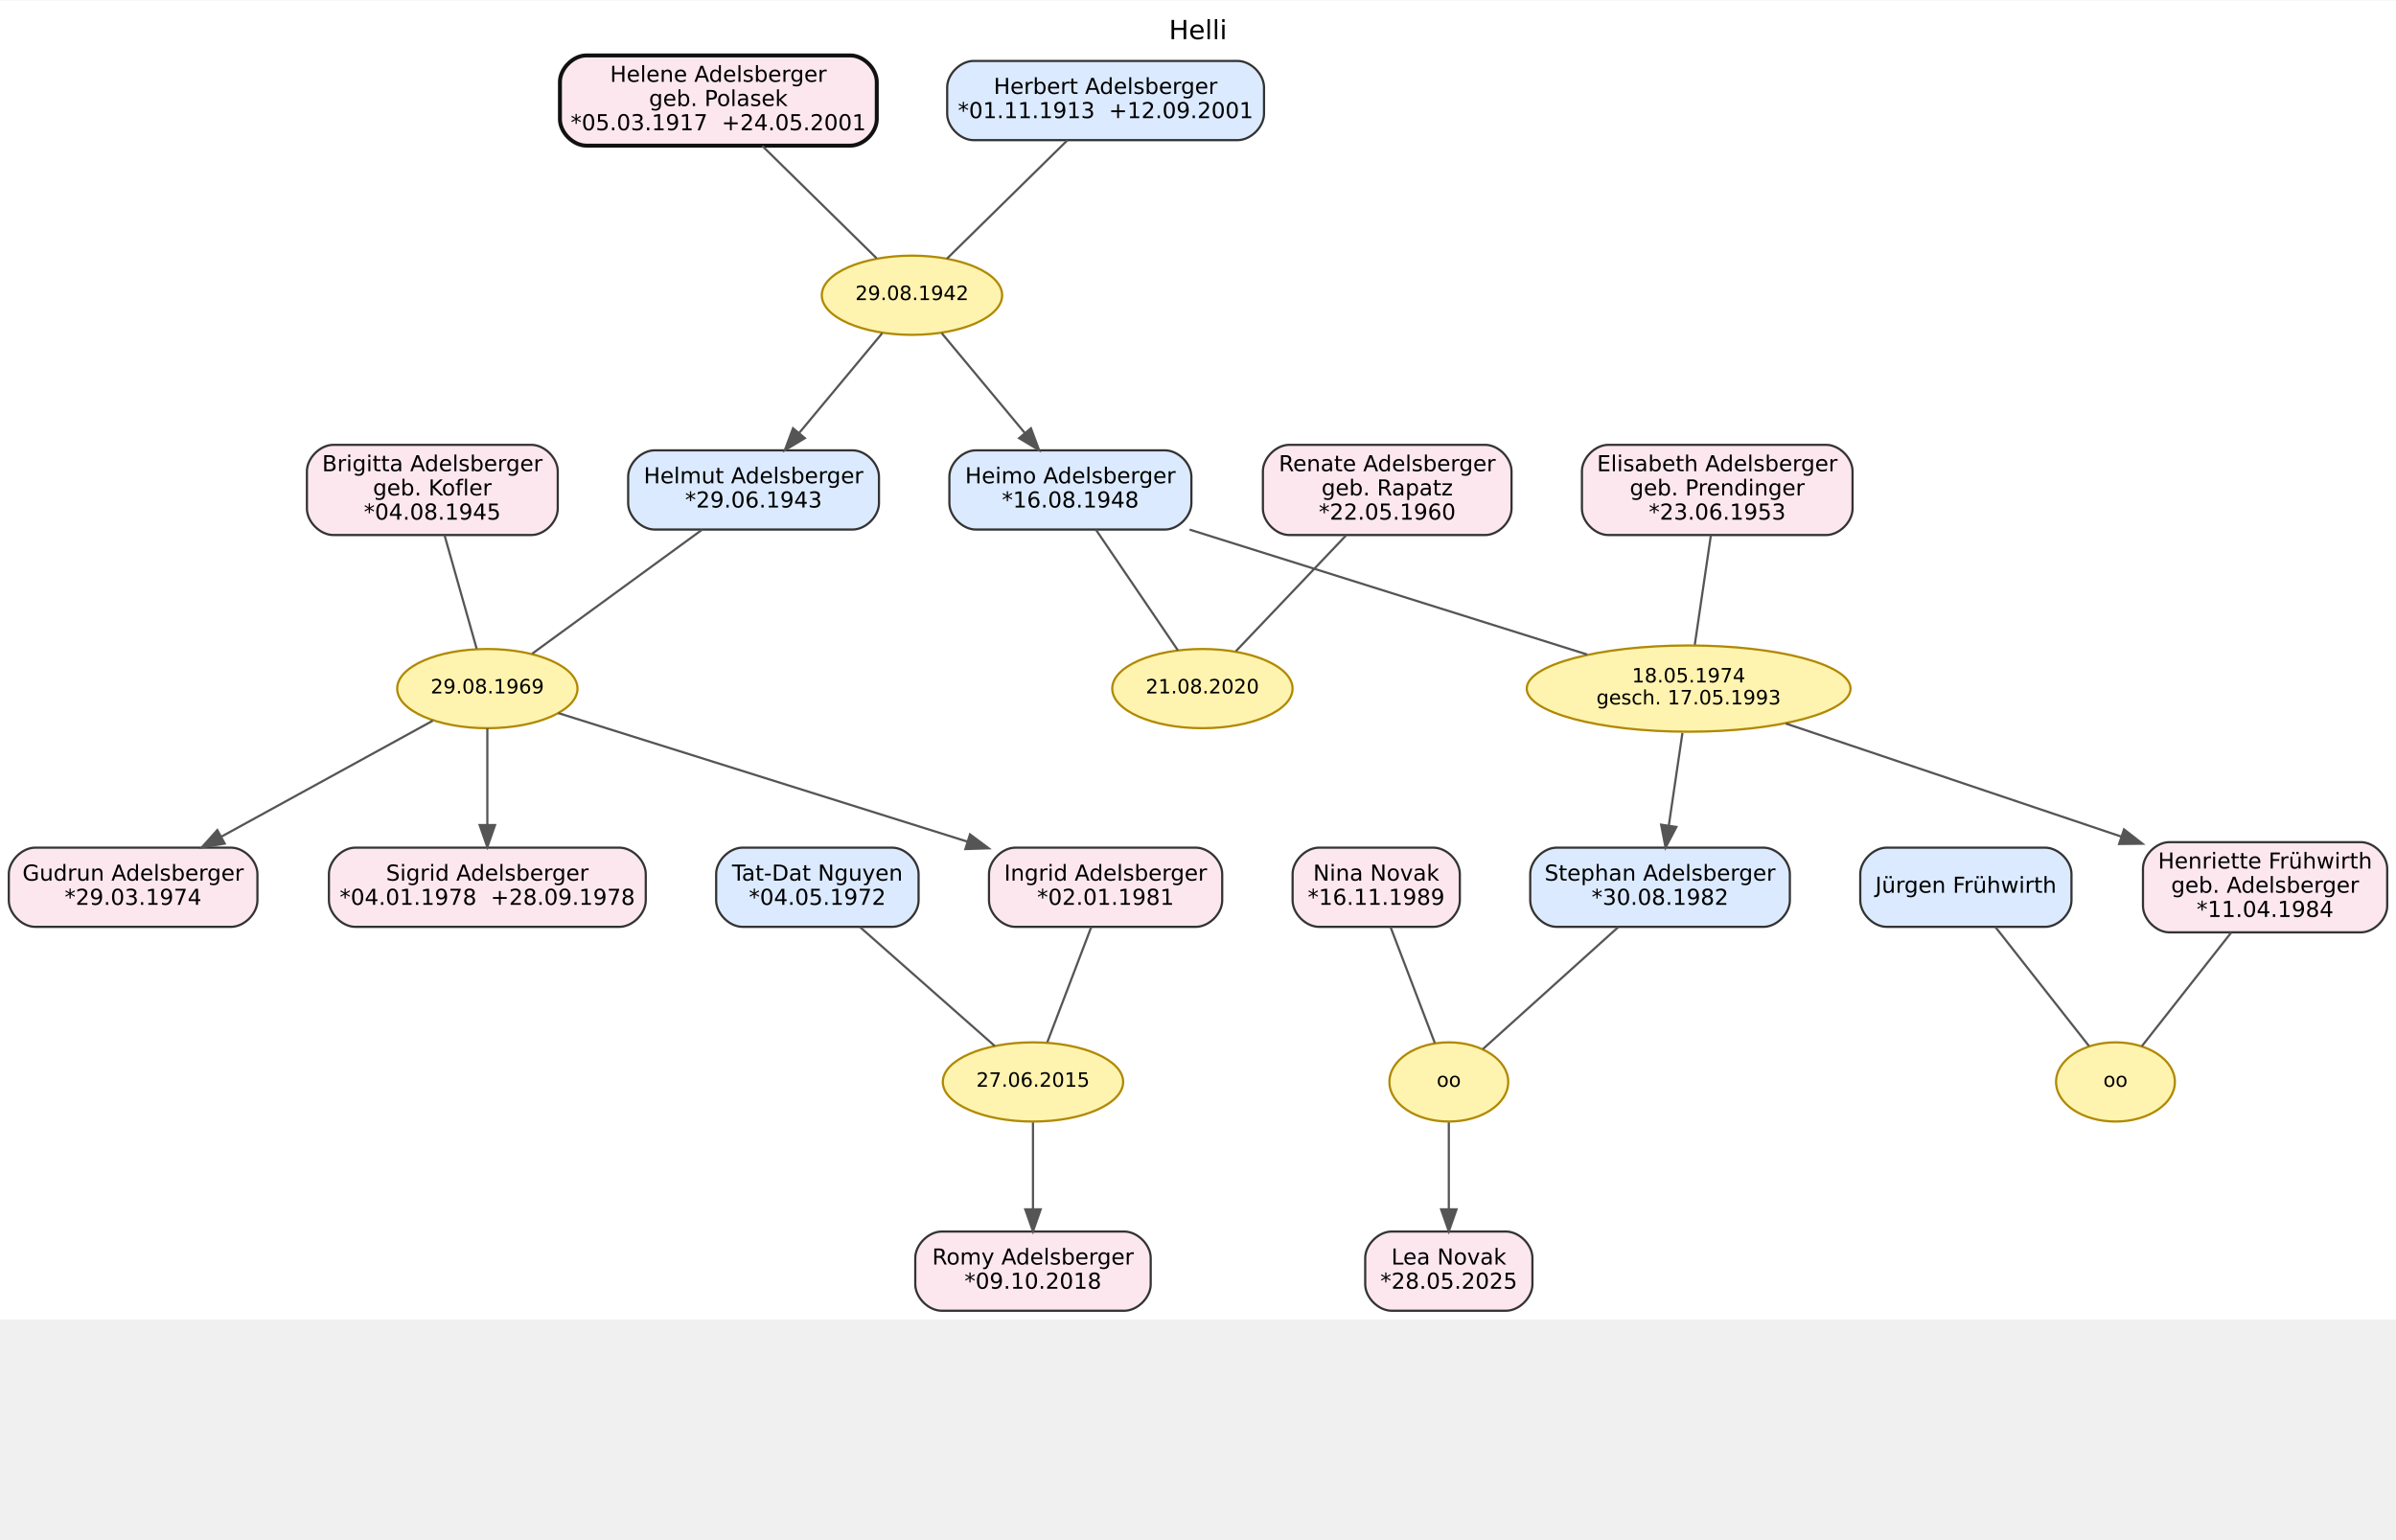
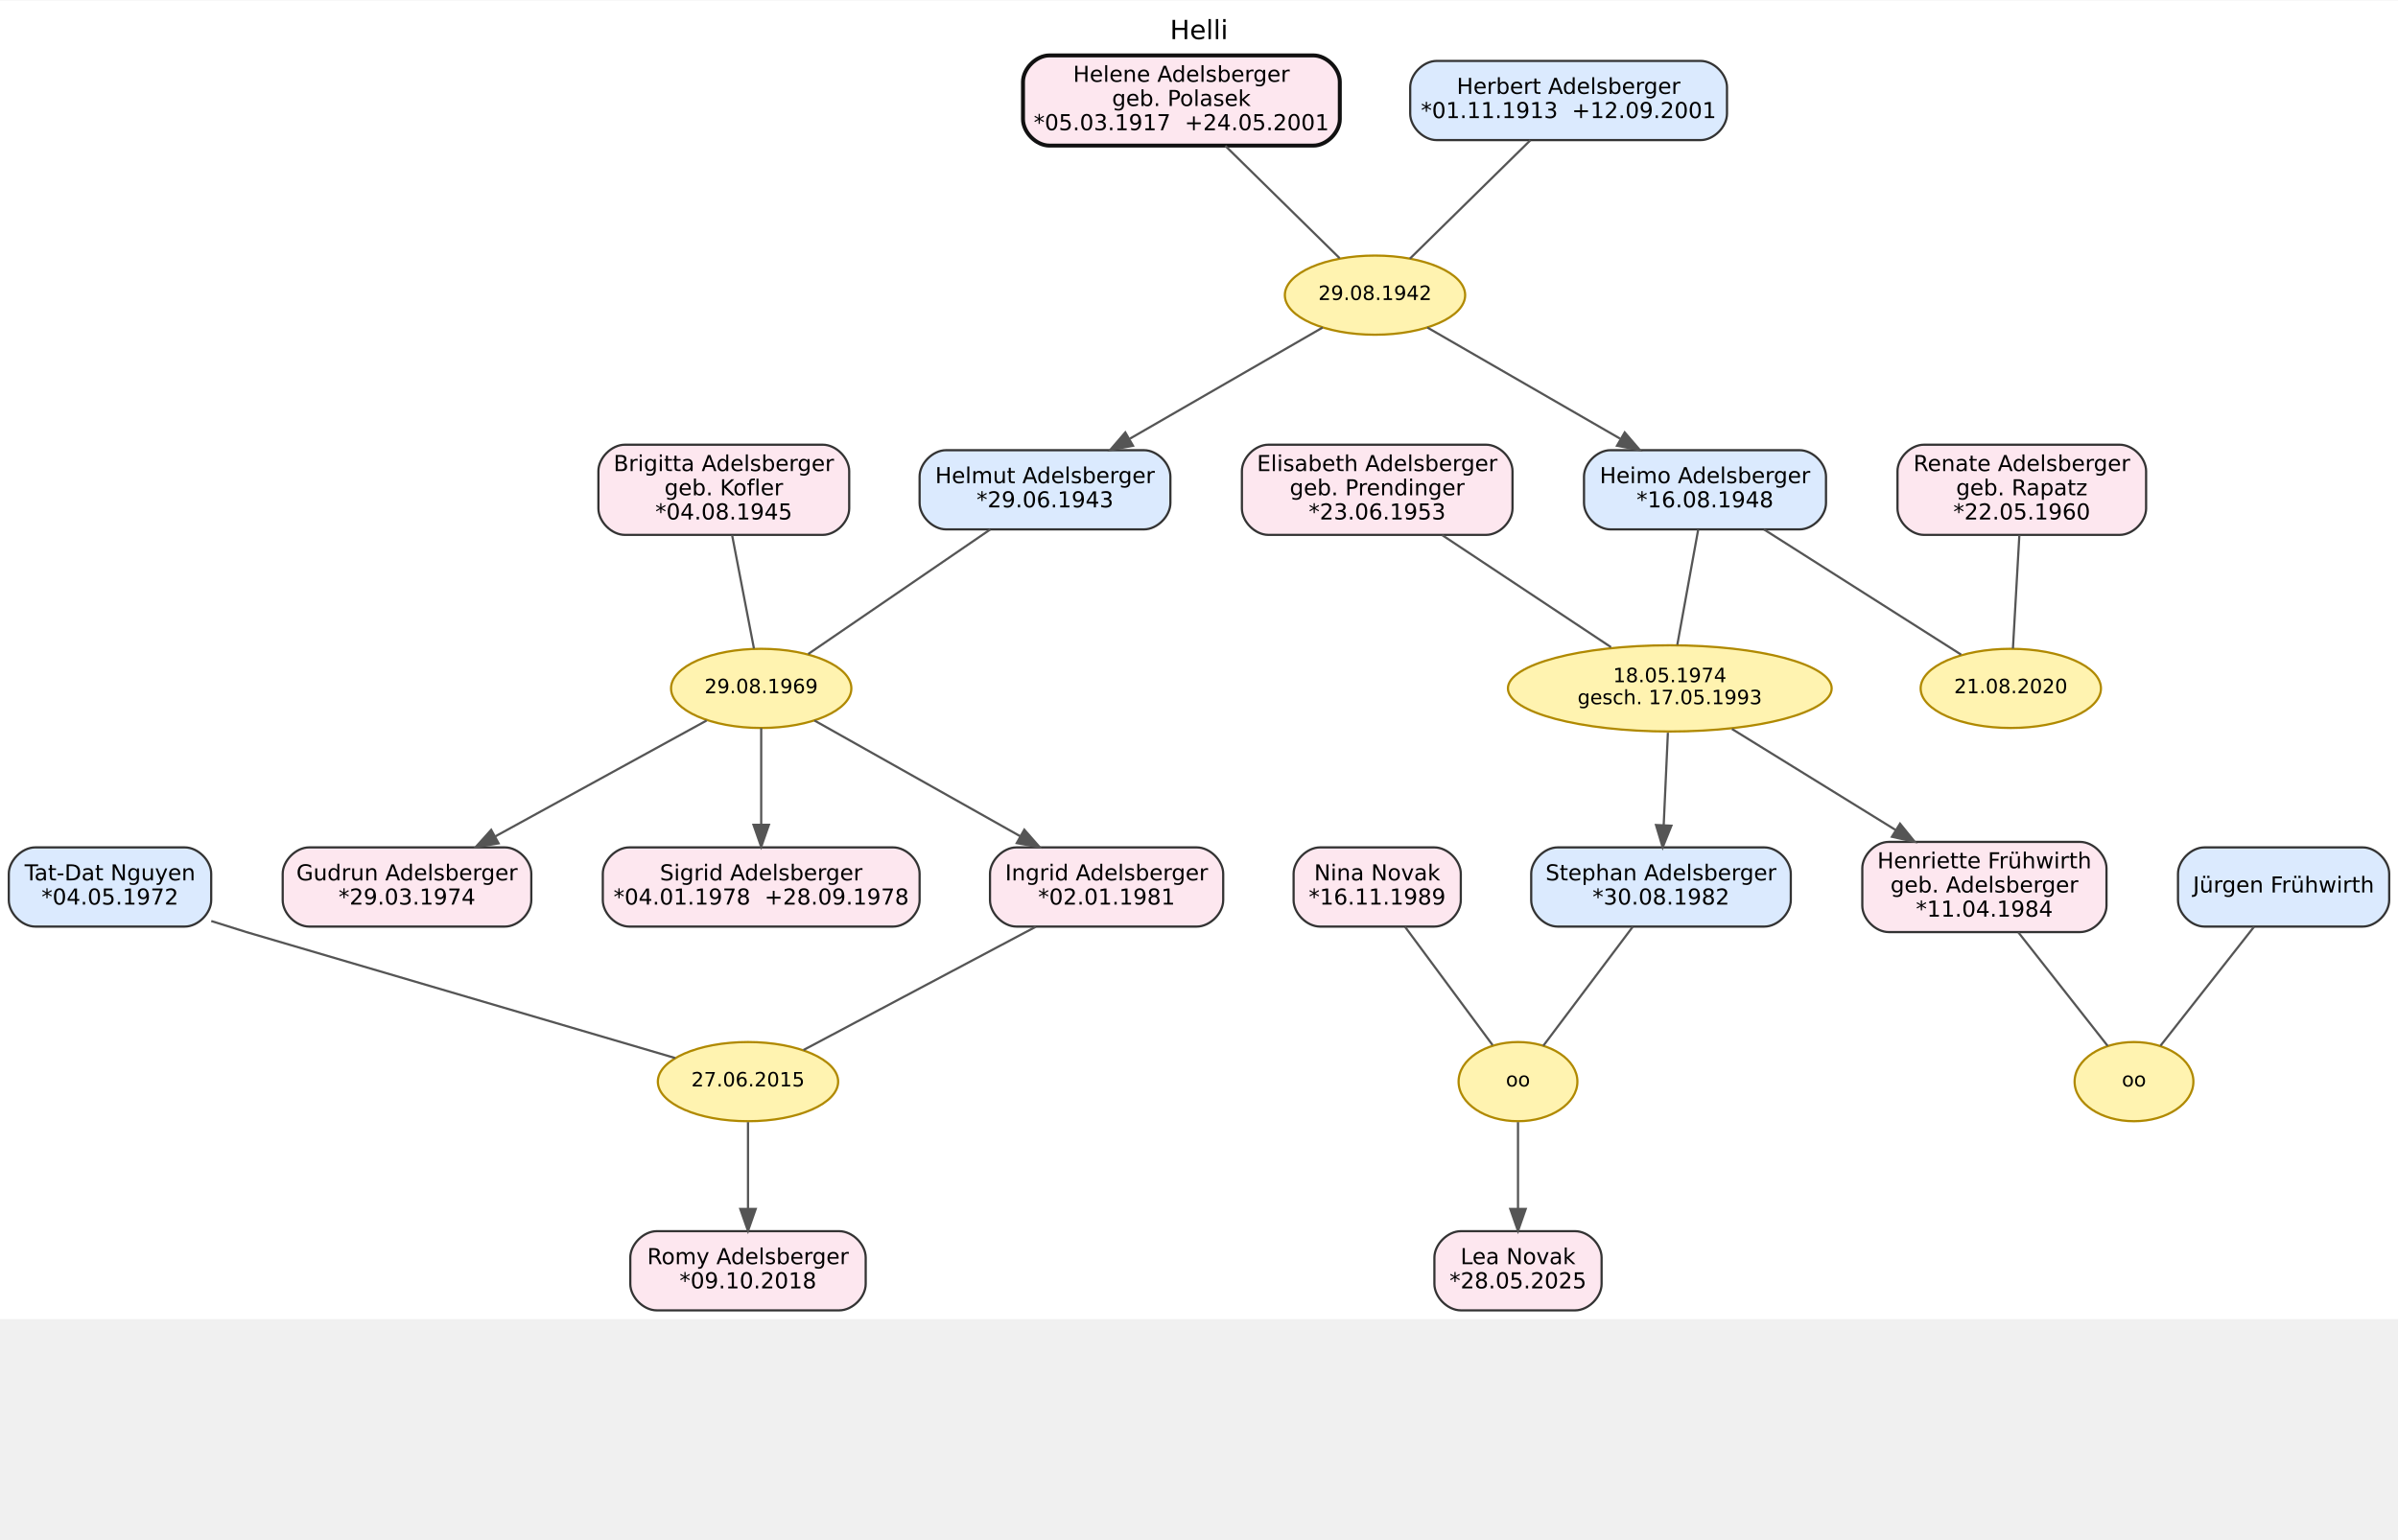
- <svg xmlns="http://www.w3.org/2000/svg" width="1089pt" height="700pt" viewBox="0 0 1089 699.6">
+ <svg xmlns="http://www.w3.org/2000/svg" width="1090pt" height="700pt" viewBox="0 0 1090 699.6">
  <g id="graph0" class="graph" transform="scale(1 1) rotate(0) translate(4 595.6)">
-     <polygon fill="white" stroke="transparent" points="-4,4 -4,-595.6 1085,-595.6 1085,4 -4,4" />
-     <text text-anchor="middle" x="540.5" y="-578" font-family="DejaVu Sans" font-size="12.00">Helli</text>
+     <polygon fill="white" stroke="transparent" points="-4,4 -4,-595.6 1086,-595.6 1086,4 -4,4" />
+     <text text-anchor="middle" x="541" y="-578" font-family="DejaVu Sans" font-size="12.00">Helli</text>
+     <g id="P_att34" class="node">
+       <path fill="#fde7ef" stroke="#333333" d="M540,-210.5C540,-210.5 458,-210.5 458,-210.5 452,-210.5 446,-204.5 446,-198.5 446,-198.5 446,-186.5 446,-186.5 446,-180.5 452,-174.5 458,-174.5 458,-174.5 540,-174.5 540,-174.5 546,-174.5 552,-180.5 552,-186.5 552,-186.5 552,-198.5 552,-198.5 552,-204.5 546,-210.5 540,-210.5" />
+       <text text-anchor="middle" x="499" y="-195.5" font-family="DejaVu Sans" font-size="10.00">Ingrid Adelsberger</text>
+       <text text-anchor="middle" x="499" y="-184.5" font-family="DejaVu Sans" font-size="10.00">*02.01.1981</text>
+     </g>
+     <g id="P_g6p09" class="node">
+       <path fill="#dbeafe" stroke="#333333" d="M80,-210.5C80,-210.5 12,-210.5 12,-210.5 6,-210.5 0,-204.5 0,-198.5 0,-198.5 0,-186.5 0,-186.5 0,-180.5 6,-174.5 12,-174.5 12,-174.5 80,-174.5 80,-174.5 86,-174.5 92,-180.5 92,-186.5 92,-186.5 92,-198.5 92,-198.5 92,-204.5 86,-210.5 80,-210.5" />
+       <text text-anchor="middle" x="46" y="-195.5" font-family="DejaVu Sans" font-size="10.00">Tat-Dat Nguyen</text>
+       <text text-anchor="middle" x="46" y="-184.5" font-family="DejaVu Sans" font-size="10.00">*04.05.1972</text>
+     </g>
+     <g id="M_g6F2" class="node">
+       <ellipse fill="#fff3b0" stroke="#b08900" cx="336" cy="-104" rx="40.98" ry="18" />
+       <text text-anchor="middle" x="336" y="-101.8" font-family="DejaVu Sans" font-size="9.00">27.06.2015</text>
+     </g>
+     <g id="edge16" class="edge">
+       <path fill="none" stroke="#555555" d="M466.8,-174.41C435.81,-157.97 389.59,-133.44 361.2,-118.37" />
+     </g>
+     <g id="P_att21" class="node">
+       <path fill="#dbeafe" stroke="#333333" d="M798,-210.5C798,-210.5 704,-210.5 704,-210.5 698,-210.5 692,-204.5 692,-198.5 692,-198.5 692,-186.5 692,-186.5 692,-180.5 698,-174.5 704,-174.5 704,-174.5 798,-174.5 798,-174.5 804,-174.5 810,-180.5 810,-186.5 810,-186.5 810,-198.5 810,-198.5 810,-204.5 804,-210.5 798,-210.5" />
+       <text text-anchor="middle" x="751" y="-195.5" font-family="DejaVu Sans" font-size="10.00">Stephan Adelsberger</text>
+       <text text-anchor="middle" x="751" y="-184.5" font-family="DejaVu Sans" font-size="10.00">*30.08.1982</text>
+     </g>
+     <g id="P_att35" class="node">
+       <path fill="#fde7ef" stroke="#333333" d="M941.5,-213C941.5,-213 854.5,-213 854.5,-213 848.5,-213 842.5,-207 842.5,-201 842.5,-201 842.5,-184 842.5,-184 842.5,-178 848.5,-172 854.5,-172 854.5,-172 941.5,-172 941.5,-172 947.5,-172 953.5,-178 953.5,-184 953.5,-184 953.5,-201 953.5,-201 953.5,-207 947.5,-213 941.5,-213" />
+       <text text-anchor="middle" x="898" y="-201" font-family="DejaVu Sans" font-size="10.00">Henriette Frühwirth</text>
+       <text text-anchor="middle" x="898" y="-190" font-family="DejaVu Sans" font-size="10.00">geb. Adelsberger</text>
+       <text text-anchor="middle" x="898" y="-179" font-family="DejaVu Sans" font-size="10.00">*11.04.1984</text>
+     </g>
+     <g id="P_attS02" class="node">
+       <path fill="#fde7ef" stroke="#333333" d="M648,-210.5C648,-210.5 596,-210.5 596,-210.5 590,-210.5 584,-204.5 584,-198.5 584,-198.5 584,-186.5 584,-186.5 584,-180.5 590,-174.5 596,-174.5 596,-174.5 648,-174.5 648,-174.5 654,-174.5 660,-180.5 660,-186.5 660,-186.5 660,-198.5 660,-198.5 660,-204.5 654,-210.5 648,-210.5" />
+       <text text-anchor="middle" x="622" y="-195.5" font-family="DejaVu Sans" font-size="10.00">Nina Novak</text>
+       <text text-anchor="middle" x="622" y="-184.5" font-family="DejaVu Sans" font-size="10.00">*16.11.1989</text>
+     </g>
+     <g id="M_attF10" class="node">
+       <ellipse fill="#fff3b0" stroke="#b08900" cx="686" cy="-104" rx="27" ry="18" />
+       <text text-anchor="middle" x="686" y="-101.8" font-family="DejaVu Sans" font-size="9.00">oo</text>
+     </g>
+     <g id="edge2" class="edge">
+       <path fill="none" stroke="#555555" d="M738.16,-174.41C726.32,-158.65 708.9,-135.48 697.51,-120.32" />
+     </g>
+     <g id="P_g6p13" class="node">
+       <path fill="#dbeafe" stroke="#333333" d="M1070,-210.5C1070,-210.5 998,-210.5 998,-210.5 992,-210.5 986,-204.5 986,-198.5 986,-198.5 986,-186.5 986,-186.5 986,-180.5 992,-174.5 998,-174.5 998,-174.5 1070,-174.5 1070,-174.5 1076,-174.5 1082,-180.5 1082,-186.5 1082,-186.5 1082,-198.5 1082,-198.5 1082,-204.5 1076,-210.5 1070,-210.5" />
+       <text text-anchor="middle" x="1034" y="-190" font-family="DejaVu Sans" font-size="10.00">Jürgen Frühwirth</text>
+     </g>
+     <g id="M_g6F5" class="node">
+       <ellipse fill="#fff3b0" stroke="#b08900" cx="966" cy="-104" rx="27" ry="18" />
+       <text text-anchor="middle" x="966" y="-101.8" font-family="DejaVu Sans" font-size="9.00">oo</text>
+     </g>
+     <g id="edge29" class="edge">
+       <path fill="none" stroke="#555555" d="M913.43,-171.87C925.73,-156.22 942.72,-134.61 954.02,-120.25" />
+     </g>
+     <g id="edge15" class="edge">
+       <path fill="none" stroke="#555555" d="M92.03,-177.02C101.16,-174.15 108,-172 108,-172 108,-172 239.61,-133.32 302.85,-114.74" />
+     </g>
+     <g id="P_att14" class="node">
+       <path fill="#fde7ef" stroke="#333333" d="M671.5,-393.6C671.5,-393.6 572.5,-393.6 572.5,-393.6 566.5,-393.6 560.5,-387.6 560.5,-381.6 560.5,-381.6 560.5,-364.6 560.5,-364.6 560.5,-358.6 566.5,-352.6 572.5,-352.6 572.5,-352.6 671.5,-352.6 671.5,-352.6 677.5,-352.6 683.5,-358.6 683.5,-364.6 683.5,-364.6 683.5,-381.6 683.5,-381.6 683.5,-387.6 677.5,-393.6 671.5,-393.6" />
+       <text text-anchor="middle" x="622" y="-381.6" font-family="DejaVu Sans" font-size="10.00">Elisabeth Adelsberger</text>
+       <text text-anchor="middle" x="622" y="-370.6" font-family="DejaVu Sans" font-size="10.00">geb. Prendinger</text>
+       <text text-anchor="middle" x="622" y="-359.6" font-family="DejaVu Sans" font-size="10.00">*23.06.1953</text>
+     </g>
+     <g id="P_att07" class="node">
+       <path fill="#dbeafe" stroke="#333333" d="M814,-391.1C814,-391.1 728,-391.1 728,-391.1 722,-391.1 716,-385.1 716,-379.1 716,-379.1 716,-367.1 716,-367.1 716,-361.1 722,-355.1 728,-355.1 728,-355.1 814,-355.1 814,-355.1 820,-355.1 826,-361.1 826,-367.1 826,-367.1 826,-379.1 826,-379.1 826,-385.1 820,-391.1 814,-391.1" />
+       <text text-anchor="middle" x="771" y="-376.1" font-family="DejaVu Sans" font-size="10.00">Heimo Adelsberger</text>
+       <text text-anchor="middle" x="771" y="-365.1" font-family="DejaVu Sans" font-size="10.00">*16.08.1948</text>
+     </g>
+     <g id="M_attF5" class="node">
+       <ellipse fill="#fff3b0" stroke="#b08900" cx="755" cy="-282.8" rx="73.58" ry="19.6" />
+       <text text-anchor="middle" x="755" y="-285.6" font-family="DejaVu Sans" font-size="9.00">18.05.1974</text>
+       <text text-anchor="middle" x="755" y="-275.6" font-family="DejaVu Sans" font-size="9.00">gesch. 17.05.1993</text>
+     </g>
+     <g id="edge7" class="edge">
+       <path fill="none" stroke="#555555" d="M651.52,-352.5C674.48,-337.26 706.06,-316.29 728.28,-301.54" />
+     </g>
+     <g id="P_g6p10" class="node">
+       <path fill="#fde7ef" stroke="#333333" d="M377.5,-36C377.5,-36 294.5,-36 294.5,-36 288.5,-36 282.5,-30 282.5,-24 282.5,-24 282.5,-12 282.5,-12 282.5,-6 288.5,0 294.5,0 294.5,0 377.5,0 377.5,0 383.5,0 389.5,-6 389.5,-12 389.5,-12 389.5,-24 389.5,-24 389.5,-30 383.5,-36 377.5,-36" />
+       <text text-anchor="middle" x="336" y="-21" font-family="DejaVu Sans" font-size="10.00">Romy Adelsberger</text>
+       <text text-anchor="middle" x="336" y="-10" font-family="DejaVu Sans" font-size="10.00">*09.10.2018</text>
+     </g>
+     <g id="P_att08" class="node">
+       <path fill="#fde7ef" stroke="#333333" d="M959.5,-393.6C959.5,-393.6 870.5,-393.6 870.5,-393.6 864.5,-393.6 858.5,-387.6 858.5,-381.6 858.5,-381.6 858.5,-364.6 858.5,-364.6 858.5,-358.6 864.5,-352.6 870.5,-352.6 870.5,-352.6 959.5,-352.6 959.5,-352.6 965.5,-352.6 971.5,-358.6 971.5,-364.6 971.5,-364.6 971.5,-381.6 971.5,-381.6 971.5,-387.6 965.5,-393.6 959.5,-393.6" />
+       <text text-anchor="middle" x="915" y="-381.6" font-family="DejaVu Sans" font-size="10.00">Renate Adelsberger</text>
+       <text text-anchor="middle" x="915" y="-370.6" font-family="DejaVu Sans" font-size="10.00">geb. Rapatz</text>
+       <text text-anchor="middle" x="915" y="-359.6" font-family="DejaVu Sans" font-size="10.00">*22.05.1960</text>
+     </g>
+     <g id="M_attF3" class="node">
+       <ellipse fill="#fff3b0" stroke="#b08900" cx="910" cy="-282.8" rx="40.98" ry="18" />
+       <text text-anchor="middle" x="910" y="-280.6" font-family="DejaVu Sans" font-size="9.00">21.08.2020</text>
+     </g>
+     <g id="edge32" class="edge">
+       <path fill="none" stroke="#555555" d="M913.89,-352.5C913.02,-337.06 911.81,-315.73 910.97,-300.95" />
+     </g>
+     <g id="edge28" class="edge">
+       <path fill="none" stroke="#555555" d="M1020.57,-174.41C1008.18,-158.65 989.96,-135.48 978.04,-120.32" />
+     </g>
+     <g id="P_att06" class="node">
+       <path fill="#fde7ef" stroke="#111111" stroke-width="1.8" d="M593,-570.6C593,-570.6 473,-570.6 473,-570.6 467,-570.6 461,-564.6 461,-558.6 461,-558.6 461,-541.6 461,-541.6 461,-535.6 467,-529.6 473,-529.6 473,-529.6 593,-529.6 593,-529.6 599,-529.6 605,-535.6 605,-541.6 605,-541.6 605,-558.6 605,-558.6 605,-564.6 599,-570.6 593,-570.6" />
+       <text text-anchor="middle" x="533" y="-558.6" font-family="DejaVu Sans" font-size="10.00">Helene Adelsberger</text>
+       <text text-anchor="middle" x="533" y="-547.6" font-family="DejaVu Sans" font-size="10.00">geb. Polasek</text>
+       <text text-anchor="middle" x="533" y="-536.6" font-family="DejaVu Sans" font-size="10.00">*05.03.1917  +24.05.2001</text>
+     </g>
+     <g id="P_att05" class="node">
+       <path fill="#dbeafe" stroke="#333333" d="M769,-568.1C769,-568.1 649,-568.1 649,-568.1 643,-568.1 637,-562.1 637,-556.1 637,-556.1 637,-544.1 637,-544.1 637,-538.1 643,-532.1 649,-532.1 649,-532.1 769,-532.1 769,-532.1 775,-532.1 781,-538.1 781,-544.1 781,-544.1 781,-556.1 781,-556.1 781,-562.1 775,-568.1 769,-568.1" />
+       <text text-anchor="middle" x="709" y="-553.1" font-family="DejaVu Sans" font-size="10.00">Herbert Adelsberger</text>
+       <text text-anchor="middle" x="709" y="-542.1" font-family="DejaVu Sans" font-size="10.00">*01.11.1913  +12.09.2001</text>
+     </g>
+     <g id="M_attF2" class="node">
+       <ellipse fill="#fff3b0" stroke="#b08900" cx="621" cy="-461.6" rx="40.98" ry="18" />
+       <text text-anchor="middle" x="621" y="-459.4" font-family="DejaVu Sans" font-size="9.00">29.08.1942</text>
+     </g>
+     <g id="edge35" class="edge">
+       <path fill="none" stroke="#555555" d="M552.97,-529.47C568.69,-514.02 590.31,-492.76 604.93,-478.4" />
+     </g>
+     <g id="P_att33" class="node">
+       <path fill="#fde7ef" stroke="#333333" d="M402,-210.5C402,-210.5 282,-210.5 282,-210.5 276,-210.5 270,-204.5 270,-198.5 270,-198.5 270,-186.5 270,-186.5 270,-180.5 276,-174.5 282,-174.5 282,-174.5 402,-174.5 402,-174.5 408,-174.5 414,-180.5 414,-186.5 414,-186.5 414,-198.5 414,-198.5 414,-204.5 408,-210.5 402,-210.5" />
+       <text text-anchor="middle" x="342" y="-195.5" font-family="DejaVu Sans" font-size="10.00">Sigrid Adelsberger</text>
+       <text text-anchor="middle" x="342" y="-184.5" font-family="DejaVu Sans" font-size="10.00">*04.01.1978  +28.09.1978</text>
+     </g>
+     <g id="edge34" class="edge">
+       <path fill="none" stroke="#555555" d="M691.61,-532.01C675.69,-516.35 652.3,-493.37 636.87,-478.2" />
+     </g>
    <g id="P_att32" class="node">
-       <path fill="#fde7ef" stroke="#333333" d="M101,-210.5C101,-210.5 12,-210.5 12,-210.5 6,-210.5 0,-204.5 0,-198.5 0,-198.5 0,-186.5 0,-186.5 0,-180.5 6,-174.5 12,-174.5 12,-174.5 101,-174.5 101,-174.5 107,-174.5 113,-180.5 113,-186.5 113,-186.5 113,-198.5 113,-198.5 113,-204.5 107,-210.5 101,-210.5" />
-       <text text-anchor="middle" x="56.5" y="-195.5" font-family="DejaVu Sans" font-size="10.00">Gudrun Adelsberger</text>
-       <text text-anchor="middle" x="56.5" y="-184.5" font-family="DejaVu Sans" font-size="10.00">*29.03.1974</text>
-     </g>
-     <g id="P_att33" class="node">
-       <path fill="#fde7ef" stroke="#333333" d="M277.5,-210.5C277.5,-210.5 157.5,-210.5 157.5,-210.5 151.5,-210.5 145.5,-204.5 145.5,-198.5 145.5,-198.5 145.5,-186.5 145.5,-186.5 145.5,-180.5 151.5,-174.5 157.5,-174.5 157.5,-174.5 277.5,-174.5 277.5,-174.5 283.5,-174.5 289.5,-180.5 289.5,-186.5 289.5,-186.5 289.5,-198.5 289.5,-198.5 289.5,-204.5 283.5,-210.5 277.5,-210.5" />
-       <text text-anchor="middle" x="217.5" y="-195.5" font-family="DejaVu Sans" font-size="10.00">Sigrid Adelsberger</text>
-       <text text-anchor="middle" x="217.5" y="-184.5" font-family="DejaVu Sans" font-size="10.00">*04.01.1978  +28.09.1978</text>
+       <path fill="#fde7ef" stroke="#333333" d="M225.5,-210.5C225.5,-210.5 136.5,-210.5 136.5,-210.5 130.5,-210.5 124.5,-204.5 124.5,-198.5 124.5,-198.5 124.5,-186.5 124.5,-186.5 124.5,-180.5 130.5,-174.5 136.5,-174.5 136.5,-174.5 225.5,-174.5 225.5,-174.5 231.5,-174.5 237.5,-180.5 237.5,-186.5 237.5,-186.5 237.5,-198.5 237.5,-198.5 237.5,-204.5 231.5,-210.5 225.5,-210.5" />
+       <text text-anchor="middle" x="181" y="-195.5" font-family="DejaVu Sans" font-size="10.00">Gudrun Adelsberger</text>
+       <text text-anchor="middle" x="181" y="-184.5" font-family="DejaVu Sans" font-size="10.00">*29.03.1974</text>
+     </g>
+     <g id="P_att41" class="node">
+       <path fill="#fde7ef" stroke="#333333" d="M712,-36C712,-36 660,-36 660,-36 654,-36 648,-30 648,-24 648,-24 648,-12 648,-12 648,-6 654,0 660,0 660,0 712,0 712,0 718,0 724,-6 724,-12 724,-12 724,-24 724,-24 724,-30 718,-36 712,-36" />
+       <text text-anchor="middle" x="686" y="-21" font-family="DejaVu Sans" font-size="10.00">Lea Novak</text>
+       <text text-anchor="middle" x="686" y="-10" font-family="DejaVu Sans" font-size="10.00">*28.05.2025</text>
+     </g>
+     <g id="P_att36" class="node">
+       <path fill="#dbeafe" stroke="#333333" d="M516,-391.1C516,-391.1 426,-391.1 426,-391.1 420,-391.1 414,-385.1 414,-379.1 414,-379.1 414,-367.1 414,-367.1 414,-361.1 420,-355.1 426,-355.1 426,-355.1 516,-355.1 516,-355.1 522,-355.1 528,-361.1 528,-367.1 528,-367.1 528,-379.1 528,-379.1 528,-385.1 522,-391.1 516,-391.1" />
+       <text text-anchor="middle" x="471" y="-376.1" font-family="DejaVu Sans" font-size="10.00">Helmut Adelsberger</text>
+       <text text-anchor="middle" x="471" y="-365.1" font-family="DejaVu Sans" font-size="10.00">*29.06.1943</text>
    </g>
    <g id="P_g6p02" class="node">
-       <path fill="#fde7ef" stroke="#333333" d="M237.5,-393.6C237.5,-393.6 147.5,-393.6 147.5,-393.6 141.5,-393.6 135.5,-387.6 135.5,-381.6 135.5,-381.6 135.5,-364.6 135.5,-364.6 135.5,-358.6 141.5,-352.6 147.5,-352.6 147.5,-352.6 237.5,-352.6 237.5,-352.6 243.5,-352.6 249.5,-358.6 249.5,-364.6 249.5,-364.6 249.5,-381.6 249.5,-381.6 249.5,-387.6 243.5,-393.6 237.5,-393.6" />
-       <text text-anchor="middle" x="192.5" y="-381.6" font-family="DejaVu Sans" font-size="10.00">Brigitta Adelsberger</text>
-       <text text-anchor="middle" x="192.5" y="-370.6" font-family="DejaVu Sans" font-size="10.00">geb. Kofler</text>
-       <text text-anchor="middle" x="192.5" y="-359.6" font-family="DejaVu Sans" font-size="10.00">*04.08.1945</text>
-     </g>
-     <g id="P_att07" class="node">
-       <path fill="#dbeafe" stroke="#333333" d="M525.5,-391.1C525.5,-391.1 439.5,-391.1 439.5,-391.1 433.5,-391.1 427.5,-385.1 427.5,-379.1 427.5,-379.1 427.5,-367.1 427.5,-367.1 427.5,-361.1 433.5,-355.1 439.5,-355.1 439.5,-355.1 525.5,-355.1 525.5,-355.1 531.5,-355.1 537.5,-361.1 537.5,-367.1 537.5,-367.1 537.5,-379.1 537.5,-379.1 537.5,-385.1 531.5,-391.1 525.5,-391.1" />
-       <text text-anchor="middle" x="482.5" y="-376.1" font-family="DejaVu Sans" font-size="10.00">Heimo Adelsberger</text>
-       <text text-anchor="middle" x="482.5" y="-365.1" font-family="DejaVu Sans" font-size="10.00">*16.08.1948</text>
-     </g>
-     <g id="P_att36" class="node">
-       <path fill="#dbeafe" stroke="#333333" d="M383.5,-391.1C383.5,-391.1 293.5,-391.1 293.5,-391.1 287.5,-391.1 281.5,-385.1 281.5,-379.1 281.5,-379.1 281.5,-367.1 281.5,-367.1 281.5,-361.1 287.5,-355.1 293.5,-355.1 293.5,-355.1 383.5,-355.1 383.5,-355.1 389.5,-355.1 395.5,-361.1 395.5,-367.1 395.5,-367.1 395.5,-379.1 395.5,-379.1 395.5,-385.1 389.5,-391.1 383.5,-391.1" />
-       <text text-anchor="middle" x="338.5" y="-376.1" font-family="DejaVu Sans" font-size="10.00">Helmut Adelsberger</text>
-       <text text-anchor="middle" x="338.5" y="-365.1" font-family="DejaVu Sans" font-size="10.00">*29.06.1943</text>
+       <path fill="#fde7ef" stroke="#333333" d="M370,-393.6C370,-393.6 280,-393.6 280,-393.6 274,-393.6 268,-387.6 268,-381.6 268,-381.6 268,-364.6 268,-364.6 268,-358.6 274,-352.6 280,-352.6 280,-352.6 370,-352.6 370,-352.6 376,-352.6 382,-358.6 382,-364.6 382,-364.6 382,-381.6 382,-381.6 382,-387.6 376,-393.6 370,-393.6" />
+       <text text-anchor="middle" x="325" y="-381.6" font-family="DejaVu Sans" font-size="10.00">Brigitta Adelsberger</text>
+       <text text-anchor="middle" x="325" y="-370.6" font-family="DejaVu Sans" font-size="10.00">geb. Kofler</text>
+       <text text-anchor="middle" x="325" y="-359.6" font-family="DejaVu Sans" font-size="10.00">*04.08.1945</text>
    </g>
    <g id="M_g6F1" class="node">
-       <ellipse fill="#fff3b0" stroke="#b08900" cx="217.5" cy="-282.8" rx="40.98" ry="18" />
-       <text text-anchor="middle" x="217.5" y="-280.6" font-family="DejaVu Sans" font-size="9.00">29.08.1969</text>
+       <ellipse fill="#fff3b0" stroke="#b08900" cx="342" cy="-282.8" rx="40.98" ry="18" />
+       <text text-anchor="middle" x="342" y="-280.6" font-family="DejaVu Sans" font-size="9.00">29.08.1969</text>
+     </g>
+     <g id="edge19" class="edge">
+       <path fill="none" stroke="#555555" d="M446.13,-355.07C422.11,-338.64 386.13,-314.01 363.37,-298.43" />
+     </g>
+     <g id="edge20" class="edge">
+       <path fill="none" stroke="#555555" d="M328.77,-352.5C331.75,-337.06 335.85,-315.73 338.7,-300.95" />
+     </g>
+     <g id="edge3" class="edge">
+       <path fill="none" stroke="#555555" d="M634.64,-174.41C646.23,-158.75 663.23,-135.77 674.46,-120.6" />
    </g>
    <g id="edge6" class="edge">
-       <path fill="none" stroke="#555555" d="M198.05,-352.5C202.42,-337.06 208.46,-315.73 212.64,-300.95" />
-     </g>
-     <g id="P_attS02" class="node">
-       <path fill="#fde7ef" stroke="#333333" d="M647.5,-210.5C647.5,-210.5 595.5,-210.5 595.5,-210.5 589.5,-210.5 583.5,-204.5 583.5,-198.5 583.5,-198.5 583.5,-186.5 583.5,-186.5 583.5,-180.5 589.5,-174.5 595.5,-174.5 595.5,-174.5 647.5,-174.5 647.5,-174.5 653.5,-174.5 659.5,-180.5 659.5,-186.5 659.5,-186.5 659.5,-198.5 659.5,-198.5 659.5,-204.5 653.5,-210.5 647.5,-210.5" />
-       <text text-anchor="middle" x="621.5" y="-195.5" font-family="DejaVu Sans" font-size="10.00">Nina Novak</text>
-       <text text-anchor="middle" x="621.5" y="-184.5" font-family="DejaVu Sans" font-size="10.00">*16.11.1989</text>
-     </g>
-     <g id="P_att35" class="node">
-       <path fill="#fde7ef" stroke="#333333" d="M1069,-213C1069,-213 982,-213 982,-213 976,-213 970,-207 970,-201 970,-201 970,-184 970,-184 970,-178 976,-172 982,-172 982,-172 1069,-172 1069,-172 1075,-172 1081,-178 1081,-184 1081,-184 1081,-201 1081,-201 1081,-207 1075,-213 1069,-213" />
-       <text text-anchor="middle" x="1025.5" y="-201" font-family="DejaVu Sans" font-size="10.00">Henriette Frühwirth</text>
-       <text text-anchor="middle" x="1025.5" y="-190" font-family="DejaVu Sans" font-size="10.00">geb. Adelsberger</text>
-       <text text-anchor="middle" x="1025.5" y="-179" font-family="DejaVu Sans" font-size="10.00">*11.04.1984</text>
-     </g>
-     <g id="P_att21" class="node">
-       <path fill="#dbeafe" stroke="#333333" d="M797.5,-210.5C797.5,-210.5 703.5,-210.5 703.5,-210.5 697.5,-210.5 691.5,-204.5 691.5,-198.5 691.5,-198.5 691.5,-186.5 691.5,-186.5 691.5,-180.5 697.5,-174.5 703.5,-174.5 703.5,-174.5 797.5,-174.5 797.5,-174.5 803.5,-174.5 809.5,-180.5 809.5,-186.5 809.5,-186.5 809.5,-198.5 809.5,-198.5 809.5,-204.5 803.5,-210.5 797.5,-210.5" />
-       <text text-anchor="middle" x="750.5" y="-195.5" font-family="DejaVu Sans" font-size="10.00">Stephan Adelsberger</text>
-       <text text-anchor="middle" x="750.5" y="-184.5" font-family="DejaVu Sans" font-size="10.00">*30.08.1982</text>
-     </g>
-     <g id="M_attF10" class="node">
-       <ellipse fill="#fff3b0" stroke="#b08900" cx="654.5" cy="-104" rx="27" ry="18" />
-       <text text-anchor="middle" x="654.5" y="-101.8" font-family="DejaVu Sans" font-size="9.00">oo</text>
-     </g>
-     <g id="edge15" class="edge">
-       <path fill="none" stroke="#555555" d="M628.02,-174.41C633.84,-159.15 642.32,-136.92 648.11,-121.76" />
-     </g>
-     <g id="P_att14" class="node">
-       <path fill="#fde7ef" stroke="#333333" d="M826,-393.6C826,-393.6 727,-393.6 727,-393.6 721,-393.6 715,-387.6 715,-381.6 715,-381.6 715,-364.6 715,-364.6 715,-358.6 721,-352.6 727,-352.6 727,-352.6 826,-352.6 826,-352.6 832,-352.6 838,-358.6 838,-364.6 838,-364.6 838,-381.6 838,-381.6 838,-387.6 832,-393.6 826,-393.6" />
-       <text text-anchor="middle" x="776.5" y="-381.6" font-family="DejaVu Sans" font-size="10.00">Elisabeth Adelsberger</text>
-       <text text-anchor="middle" x="776.5" y="-370.6" font-family="DejaVu Sans" font-size="10.00">geb. Prendinger</text>
-       <text text-anchor="middle" x="776.5" y="-359.6" font-family="DejaVu Sans" font-size="10.00">*23.06.1953</text>
-     </g>
-     <g id="P_att08" class="node">
-       <path fill="#fde7ef" stroke="#333333" d="M671,-393.6C671,-393.6 582,-393.6 582,-393.6 576,-393.6 570,-387.6 570,-381.6 570,-381.6 570,-364.6 570,-364.6 570,-358.6 576,-352.6 582,-352.6 582,-352.6 671,-352.6 671,-352.6 677,-352.6 683,-358.6 683,-364.6 683,-364.6 683,-381.6 683,-381.6 683,-387.6 677,-393.6 671,-393.6" />
-       <text text-anchor="middle" x="626.5" y="-381.6" font-family="DejaVu Sans" font-size="10.00">Renate Adelsberger</text>
-       <text text-anchor="middle" x="626.5" y="-370.6" font-family="DejaVu Sans" font-size="10.00">geb. Rapatz</text>
-       <text text-anchor="middle" x="626.5" y="-359.6" font-family="DejaVu Sans" font-size="10.00">*22.05.1960</text>
-     </g>
-     <g id="M_attF3" class="node">
-       <ellipse fill="#fff3b0" stroke="#b08900" cx="542.5" cy="-282.8" rx="40.98" ry="18" />
-       <text text-anchor="middle" x="542.5" y="-280.6" font-family="DejaVu Sans" font-size="9.00">21.08.2020</text>
-     </g>
-     <g id="edge2" class="edge">
-       <path fill="none" stroke="#555555" d="M494.07,-355.07C504.83,-339.24 520.76,-315.8 531.37,-300.17" />
-     </g>
-     <g id="M_attF5" class="node">
-       <ellipse fill="#fff3b0" stroke="#b08900" cx="763.5" cy="-282.8" rx="73.58" ry="19.6" />
-       <text text-anchor="middle" x="763.5" y="-285.6" font-family="DejaVu Sans" font-size="9.00">18.05.1974</text>
-       <text text-anchor="middle" x="763.5" y="-275.6" font-family="DejaVu Sans" font-size="9.00">gesch. 17.05.1993</text>
-     </g>
-     <g id="edge34" class="edge">
-       <path fill="none" stroke="#555555" d="M536.68,-355.07C589.15,-338.59 667.84,-313.86 717.39,-298.29" />
-     </g>
-     <g id="P_att34" class="node">
-       <path fill="#fde7ef" stroke="#333333" d="M539.5,-210.5C539.5,-210.5 457.5,-210.5 457.5,-210.5 451.5,-210.5 445.5,-204.5 445.5,-198.5 445.5,-198.5 445.5,-186.5 445.5,-186.5 445.5,-180.5 451.5,-174.5 457.5,-174.5 457.5,-174.5 539.5,-174.5 539.5,-174.5 545.5,-174.5 551.5,-180.5 551.5,-186.5 551.5,-186.5 551.5,-198.5 551.5,-198.5 551.5,-204.5 545.5,-210.5 539.5,-210.5" />
-       <text text-anchor="middle" x="498.5" y="-195.5" font-family="DejaVu Sans" font-size="10.00">Ingrid Adelsberger</text>
-       <text text-anchor="middle" x="498.5" y="-184.5" font-family="DejaVu Sans" font-size="10.00">*02.01.1981</text>
-     </g>
-     <g id="edge5" class="edge">
-       <path fill="none" stroke="#555555" d="M315.17,-355.07C292.78,-338.74 259.31,-314.31 237.94,-298.72" />
-     </g>
-     <g id="P_g6p13" class="node">
-       <path fill="#dbeafe" stroke="#333333" d="M925.5,-210.5C925.5,-210.5 853.5,-210.5 853.5,-210.5 847.5,-210.5 841.5,-204.5 841.5,-198.5 841.5,-198.5 841.5,-186.5 841.5,-186.5 841.5,-180.5 847.5,-174.5 853.5,-174.5 853.5,-174.5 925.5,-174.5 925.5,-174.5 931.5,-174.5 937.5,-180.5 937.5,-186.5 937.5,-186.5 937.5,-198.5 937.5,-198.5 937.5,-204.5 931.5,-210.5 925.5,-210.5" />
-       <text text-anchor="middle" x="889.5" y="-190" font-family="DejaVu Sans" font-size="10.00">Jürgen Frühwirth</text>
-     </g>
-     <g id="M_g6F5" class="node">
-       <ellipse fill="#fff3b0" stroke="#b08900" cx="957.5" cy="-104" rx="27" ry="18" />
-       <text text-anchor="middle" x="957.5" y="-101.8" font-family="DejaVu Sans" font-size="9.00">oo</text>
-     </g>
-     <g id="edge18" class="edge">
-       <path fill="none" stroke="#555555" d="M902.93,-174.41C915.32,-158.65 933.54,-135.48 945.46,-120.32" />
-     </g>
-     <g id="edge19" class="edge">
-       <path fill="none" stroke="#555555" d="M1010.07,-171.87C997.77,-156.22 980.78,-134.61 969.48,-120.25" />
-     </g>
-     <g id="P_g6p10" class="node">
-       <path fill="#fde7ef" stroke="#333333" d="M507,-36C507,-36 424,-36 424,-36 418,-36 412,-30 412,-24 412,-24 412,-12 412,-12 412,-6 418,0 424,0 424,0 507,0 507,0 513,0 519,-6 519,-12 519,-12 519,-24 519,-24 519,-30 513,-36 507,-36" />
-       <text text-anchor="middle" x="465.5" y="-21" font-family="DejaVu Sans" font-size="10.00">Romy Adelsberger</text>
-       <text text-anchor="middle" x="465.5" y="-10" font-family="DejaVu Sans" font-size="10.00">*09.10.2018</text>
-     </g>
-     <g id="P_g6p09" class="node">
-       <path fill="#dbeafe" stroke="#333333" d="M401.5,-210.5C401.5,-210.5 333.5,-210.5 333.5,-210.5 327.5,-210.5 321.5,-204.5 321.5,-198.5 321.5,-198.5 321.5,-186.5 321.5,-186.5 321.5,-180.5 327.5,-174.5 333.5,-174.5 333.5,-174.5 401.5,-174.5 401.5,-174.5 407.5,-174.5 413.5,-180.5 413.5,-186.5 413.5,-186.5 413.5,-198.5 413.5,-198.5 413.5,-204.5 407.5,-210.5 401.5,-210.5" />
-       <text text-anchor="middle" x="367.5" y="-195.5" font-family="DejaVu Sans" font-size="10.00">Tat-Dat Nguyen</text>
-       <text text-anchor="middle" x="367.5" y="-184.5" font-family="DejaVu Sans" font-size="10.00">*04.05.1972</text>
-     </g>
-     <g id="M_g6F2" class="node">
-       <ellipse fill="#fff3b0" stroke="#b08900" cx="465.5" cy="-104" rx="40.98" ry="18" />
-       <text text-anchor="middle" x="465.5" y="-101.8" font-family="DejaVu Sans" font-size="9.00">27.06.2015</text>
+       <path fill="none" stroke="#555555" d="M767.92,-355.07C765.19,-340.04 761.22,-318.15 758.41,-302.61" />
    </g>
    <g id="edge31" class="edge">
-       <path fill="none" stroke="#555555" d="M491.98,-174.41C486.19,-159.25 477.79,-137.21 472.01,-122.05" />
-     </g>
-     <g id="edge35" class="edge">
-       <path fill="none" stroke="#555555" d="M773.61,-352.5C771.43,-337.67 768.45,-317.41 766.29,-302.73" />
-     </g>
-     <g id="edge3" class="edge">
-       <path fill="none" stroke="#555555" d="M607.86,-352.5C592.78,-336.65 571.81,-314.61 557.72,-299.8" />
-     </g>
-     <g id="P_att41" class="node">
-       <path fill="#fde7ef" stroke="#333333" d="M680.5,-36C680.5,-36 628.5,-36 628.5,-36 622.5,-36 616.5,-30 616.5,-24 616.5,-24 616.5,-12 616.5,-12 616.5,-6 622.5,0 628.5,0 628.5,0 680.5,0 680.5,0 686.5,0 692.5,-6 692.5,-12 692.5,-12 692.5,-24 692.5,-24 692.5,-30 686.5,-36 680.5,-36" />
-       <text text-anchor="middle" x="654.5" y="-21" font-family="DejaVu Sans" font-size="10.00">Lea Novak</text>
-       <text text-anchor="middle" x="654.5" y="-10" font-family="DejaVu Sans" font-size="10.00">*28.05.2025</text>
-     </g>
-     <g id="P_att06" class="node">
-       <path fill="#fde7ef" stroke="#111111" stroke-width="1.8" d="M382.5,-570.6C382.5,-570.6 262.5,-570.6 262.5,-570.6 256.5,-570.6 250.5,-564.6 250.5,-558.6 250.5,-558.6 250.5,-541.6 250.5,-541.6 250.5,-535.6 256.5,-529.6 262.5,-529.6 262.5,-529.6 382.5,-529.6 382.5,-529.6 388.5,-529.6 394.5,-535.6 394.5,-541.6 394.5,-541.6 394.5,-558.6 394.5,-558.6 394.5,-564.6 388.5,-570.6 382.5,-570.6" />
-       <text text-anchor="middle" x="322.5" y="-558.6" font-family="DejaVu Sans" font-size="10.00">Helene Adelsberger</text>
-       <text text-anchor="middle" x="322.5" y="-547.6" font-family="DejaVu Sans" font-size="10.00">geb. Polasek</text>
-       <text text-anchor="middle" x="322.5" y="-536.6" font-family="DejaVu Sans" font-size="10.00">*05.03.1917  +24.05.2001</text>
-     </g>
-     <g id="P_att05" class="node">
-       <path fill="#dbeafe" stroke="#333333" d="M558.5,-568.1C558.5,-568.1 438.5,-568.1 438.5,-568.1 432.5,-568.1 426.5,-562.1 426.5,-556.1 426.5,-556.1 426.5,-544.1 426.5,-544.1 426.5,-538.1 432.5,-532.1 438.5,-532.1 438.5,-532.1 558.5,-532.1 558.5,-532.1 564.5,-532.1 570.5,-538.1 570.5,-544.1 570.5,-544.1 570.5,-556.1 570.5,-556.1 570.5,-562.1 564.5,-568.1 558.5,-568.1" />
-       <text text-anchor="middle" x="498.5" y="-553.1" font-family="DejaVu Sans" font-size="10.00">Herbert Adelsberger</text>
-       <text text-anchor="middle" x="498.5" y="-542.1" font-family="DejaVu Sans" font-size="10.00">*01.11.1913  +12.09.2001</text>
-     </g>
-     <g id="M_attF2" class="node">
-       <ellipse fill="#fff3b0" stroke="#b08900" cx="410.5" cy="-461.6" rx="40.98" ry="18" />
-       <text text-anchor="middle" x="410.5" y="-459.4" font-family="DejaVu Sans" font-size="9.00">29.08.1942</text>
+       <path fill="none" stroke="#555555" d="M797.8,-355.07C823.83,-338.54 862.92,-313.71 887.42,-298.15" />
+     </g>
+     <g id="edge4" class="edge">
+       <path fill="none" stroke="#555555" d="M686,-85.6C686,-74.26 686,-59.23 686,-46.32" />
+       <polygon fill="#555555" stroke="#555555" points="689.5,-46.1 686,-36.1 682.5,-46.1 689.5,-46.1" />
+     </g>
+     <g id="edge8" class="edge">
+       <path fill="none" stroke="#555555" d="M754.13,-262.64C753.58,-250.39 752.85,-234.32 752.23,-220.75" />
+       <polygon fill="#555555" stroke="#555555" points="755.72,-220.36 751.77,-210.53 748.73,-220.68 755.72,-220.36" />
+     </g>
+     <g id="edge9" class="edge">
+       <path fill="none" stroke="#555555" d="M783.25,-264.35C804.47,-251.25 833.83,-233.12 857.54,-218.48" />
+       <polygon fill="#555555" stroke="#555555" points="859.65,-221.29 866.32,-213.06 855.97,-215.34 859.65,-221.29" />
+     </g>
+     <g id="edge17" class="edge">
+       <path fill="none" stroke="#555555" d="M336,-85.6C336,-74.26 336,-59.23 336,-46.32" />
+       <polygon fill="#555555" stroke="#555555" points="339.5,-46.1 336,-36.1 332.5,-46.1 339.5,-46.1" />
+     </g>
+     <g id="edge23" class="edge">
+       <path fill="none" stroke="#555555" d="M366.19,-268.2C391.13,-254.17 430.43,-232.07 459.81,-215.54" />
+       <polygon fill="#555555" stroke="#555555" points="461.59,-218.56 468.59,-210.6 458.16,-212.45 461.59,-218.56" />
    </g>
    <g id="edge22" class="edge">
-       <path fill="none" stroke="#555555" d="M342.47,-529.47C358.19,-514.02 379.81,-492.76 394.43,-478.4" />
+       <path fill="none" stroke="#555555" d="M342,-264.77C342,-252.39 342,-235.37 342,-221.06" />
+       <polygon fill="#555555" stroke="#555555" points="345.5,-220.77 342,-210.77 338.5,-220.77 345.5,-220.77" />
    </g>
    <g id="edge21" class="edge">
-       <path fill="none" stroke="#555555" d="M481.11,-532.01C465.19,-516.35 441.8,-493.37 426.37,-478.2" />
-     </g>
-     <g id="edge14" class="edge">
-       <path fill="none" stroke="#555555" d="M731.53,-174.41C713.5,-158.16 686.71,-134.02 669.95,-118.92" />
-     </g>
-     <g id="edge30" class="edge">
-       <path fill="none" stroke="#555555" d="M386.86,-174.41C404.71,-158.65 430.97,-135.48 448.15,-120.32" />
-     </g>
-     <g id="edge7" class="edge">
-       <path fill="none" stroke="#555555" d="M192.7,-268.2C167.12,-254.17 126.82,-232.07 96.68,-215.54" />
-       <polygon fill="#555555" stroke="#555555" points="98.14,-212.34 87.69,-210.6 94.77,-218.48 98.14,-212.34" />
-     </g>
-     <g id="edge8" class="edge">
-       <path fill="none" stroke="#555555" d="M217.5,-264.77C217.5,-252.39 217.5,-235.37 217.5,-221.06" />
-       <polygon fill="#555555" stroke="#555555" points="221,-220.77 217.5,-210.77 214,-220.77 221,-220.77" />
-     </g>
-     <g id="edge9" class="edge">
-       <path fill="none" stroke="#555555" d="M249.73,-271.67C294.91,-257.47 377.98,-231.37 435.63,-213.26" />
-       <polygon fill="#555555" stroke="#555555" points="436.87,-216.53 445.36,-210.2 434.78,-209.86 436.87,-216.53" />
-     </g>
-     <g id="edge16" class="edge">
-       <path fill="none" stroke="#555555" d="M654.5,-85.6C654.5,-74.26 654.5,-59.23 654.5,-46.32" />
-       <polygon fill="#555555" stroke="#555555" points="658,-46.1 654.5,-36.1 651,-46.1 658,-46.1" />
-     </g>
-     <g id="edge24" class="edge">
-       <path fill="none" stroke="#555555" d="M424.04,-444.33C434.7,-431.53 449.72,-413.48 461.87,-398.88" />
-       <polygon fill="#555555" stroke="#555555" points="464.57,-401.11 468.28,-391.18 459.19,-396.63 464.57,-401.11" />
-     </g>
-     <g id="edge23" class="edge">
-       <path fill="none" stroke="#555555" d="M396.96,-444.33C386.3,-431.53 371.28,-413.48 359.13,-398.88" />
-       <polygon fill="#555555" stroke="#555555" points="361.81,-396.63 352.72,-391.18 356.43,-401.11 361.81,-396.63" />
-     </g>
-     <g id="edge32" class="edge">
-       <path fill="none" stroke="#555555" d="M465.5,-85.6C465.5,-74.26 465.5,-59.23 465.5,-46.32" />
-       <polygon fill="#555555" stroke="#555555" points="469,-46.1 465.5,-36.1 462,-46.1 469,-46.1" />
+       <path fill="none" stroke="#555555" d="M317.2,-268.2C291.62,-254.17 251.32,-232.07 221.18,-215.54" />
+       <polygon fill="#555555" stroke="#555555" points="222.64,-212.34 212.19,-210.6 219.27,-218.48 222.64,-212.34" />
+     </g>
+     <g id="edge36" class="edge">
+       <path fill="none" stroke="#555555" d="M597.23,-446.89C573.7,-433.32 537.29,-412.33 509.61,-396.36" />
+       <polygon fill="#555555" stroke="#555555" points="511,-393.12 500.59,-391.16 507.5,-399.19 511,-393.12" />
    </g>
    <g id="edge37" class="edge">
-       <path fill="none" stroke="#555555" d="M807.65,-266.92C849.4,-252.85 912.57,-231.56 960.15,-215.52" />
-       <polygon fill="#555555" stroke="#555555" points="961.39,-218.8 969.75,-212.29 959.16,-212.17 961.39,-218.8" />
-     </g>
-     <g id="edge36" class="edge">
-       <path fill="none" stroke="#555555" d="M760.68,-262.64C758.88,-250.39 756.51,-234.32 754.51,-220.75" />
-       <polygon fill="#555555" stroke="#555555" points="757.93,-219.92 753.01,-210.53 751,-220.94 757.93,-219.92" />
+       <path fill="none" stroke="#555555" d="M644.77,-446.89C668.3,-433.32 704.71,-412.33 732.39,-396.36" />
+       <polygon fill="#555555" stroke="#555555" points="734.5,-399.19 741.41,-391.16 731,-393.12 734.5,-399.19" />
    </g>
  </g>
  <style>
    g[id^="P_"], g[id^="M_"] { cursor: pointer; }
    .highlight ellipse, .highlight polygon, .highlight path, .highlight rect { stroke:#d00; stroke-width:2.5; }
    @keyframes pulse { 0%,100%{opacity:1} 50%{opacity:.45} }
    .blink { animation:pulse .9s ease-in-out 3; }

    /* Panels */
    .panel-bg { fill:#000; fill-opacity:.55; rx:10; ry:10; }
    .card2-bg { fill:#ffffff; stroke:#333; stroke-width:1.2; rx:12; ry:12; }
    .card2-title { fill:#111; font-size:13px; font-weight:700; font-family: DejaVu Sans, Arial, sans-serif; }
    .card2-text  { fill:#111; font-size:12px; font-family: DejaVu Sans, Arial, sans-serif; }
    .muted { fill:#555; font-style:italic; }

    /* Tooltip */
    .tt { pointer-events:none; }
    .tt-bg { fill:#000; fill-opacity:.65; rx:4; }
    .tt-tx { fill:#fff; font-size:10px; font-family: DejaVu Sans, sans-serif; }

    /* KEY toggle */
    .legend-toggle { fill:#fff; stroke:#333; stroke-width:.8; rx:6; }
    .legend-toggle text { font-size:12px; font-weight:700; }

    /* Notes layer on top */
    #notesLayer { pointer-events: none; }
    #notesLayer &gt; #notesBackdrop, #notesLayer &gt; #notesCard { pointer-events: all; }

    /* Badges */
    .badge { pointer-events:none; }
    .badge-bg { fill:#f3f4f6; stroke:#999; stroke-width:.8; rx:4; }
    .badge-b  { fill:#e0f2fe; stroke:#60a5fa; }
    .badge-d  { fill:#fef9c3; stroke:#f59e0b; }
    .badge-tx { fill:#111; font-size:9.5px; font-weight:700; font-family: DejaVu Sans, Arial, sans-serif; }
      /* Node decorations */
    .node-has-photo rect, .node-has-photo ellipse, .node-has-photo path, .node-has-photo polygon { stroke:#16a34a; stroke-width:3.2; }
    .node-has-doc rect, .node-has-doc ellipse, .node-has-doc path, .node-has-doc polygon { stroke:#111111; stroke-width:1.2; stroke-dasharray:none; }
    .node-both      rect, .node-both      ellipse, .node-both      path, .node-both      polygon { stroke:#16a34a; stroke-width:3.2; }
    .doc-ring { display:none !important; }
      /* Hide D badges */
    .badge-d, .ear-d { display:none !important; }
  </style>
  <style>
  /* Hide only the letter of the photo badge (rect.badge-b + text.badge-tx) */
  g.badge &gt; rect.badge-b { display:none !important; }
  g.badge &gt; rect.badge-b + text.badge-tx { display:none !important; }
  g.badge &gt; rect.badge-d { display:none !important; }
  g.badge &gt; rect.badge-d + text.badge-tx { display:none !important; }
</style>
</svg>
